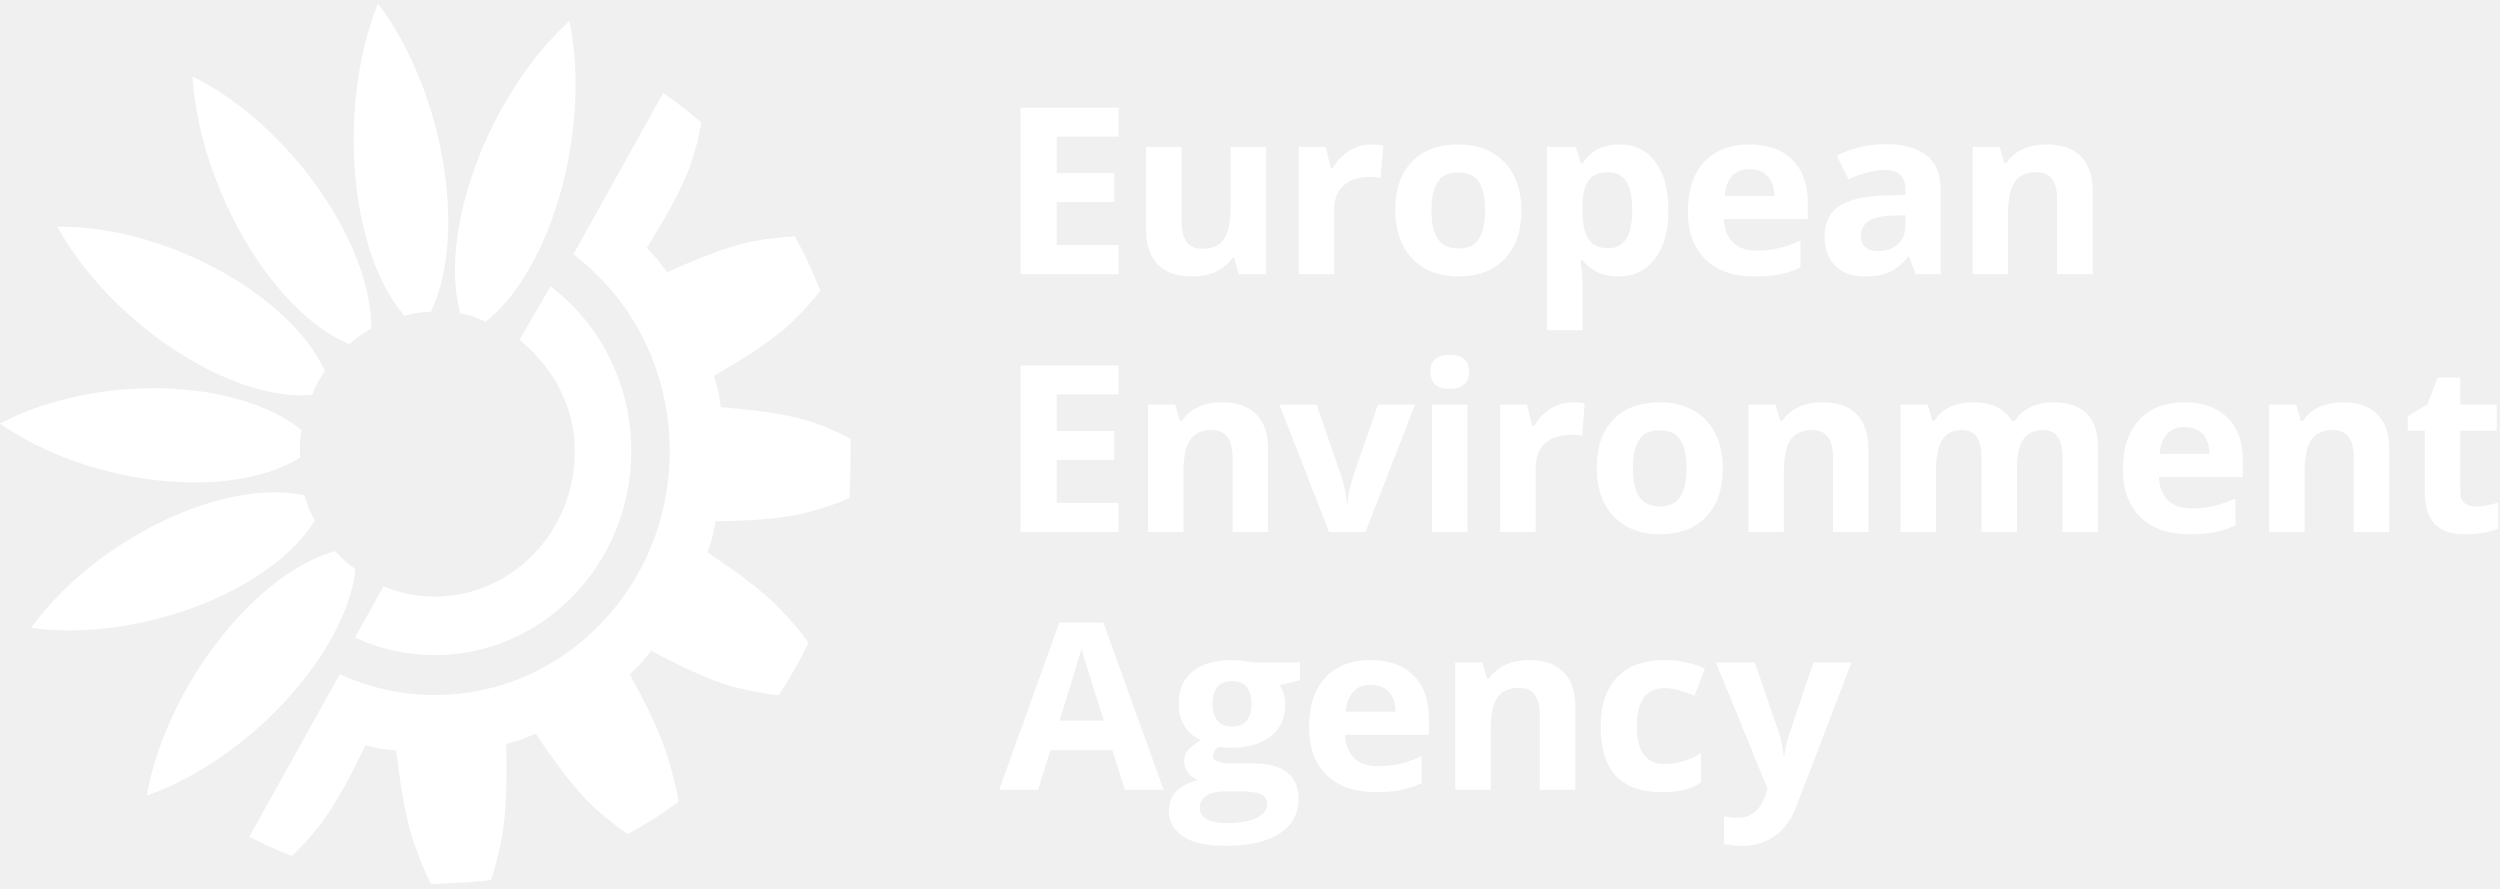
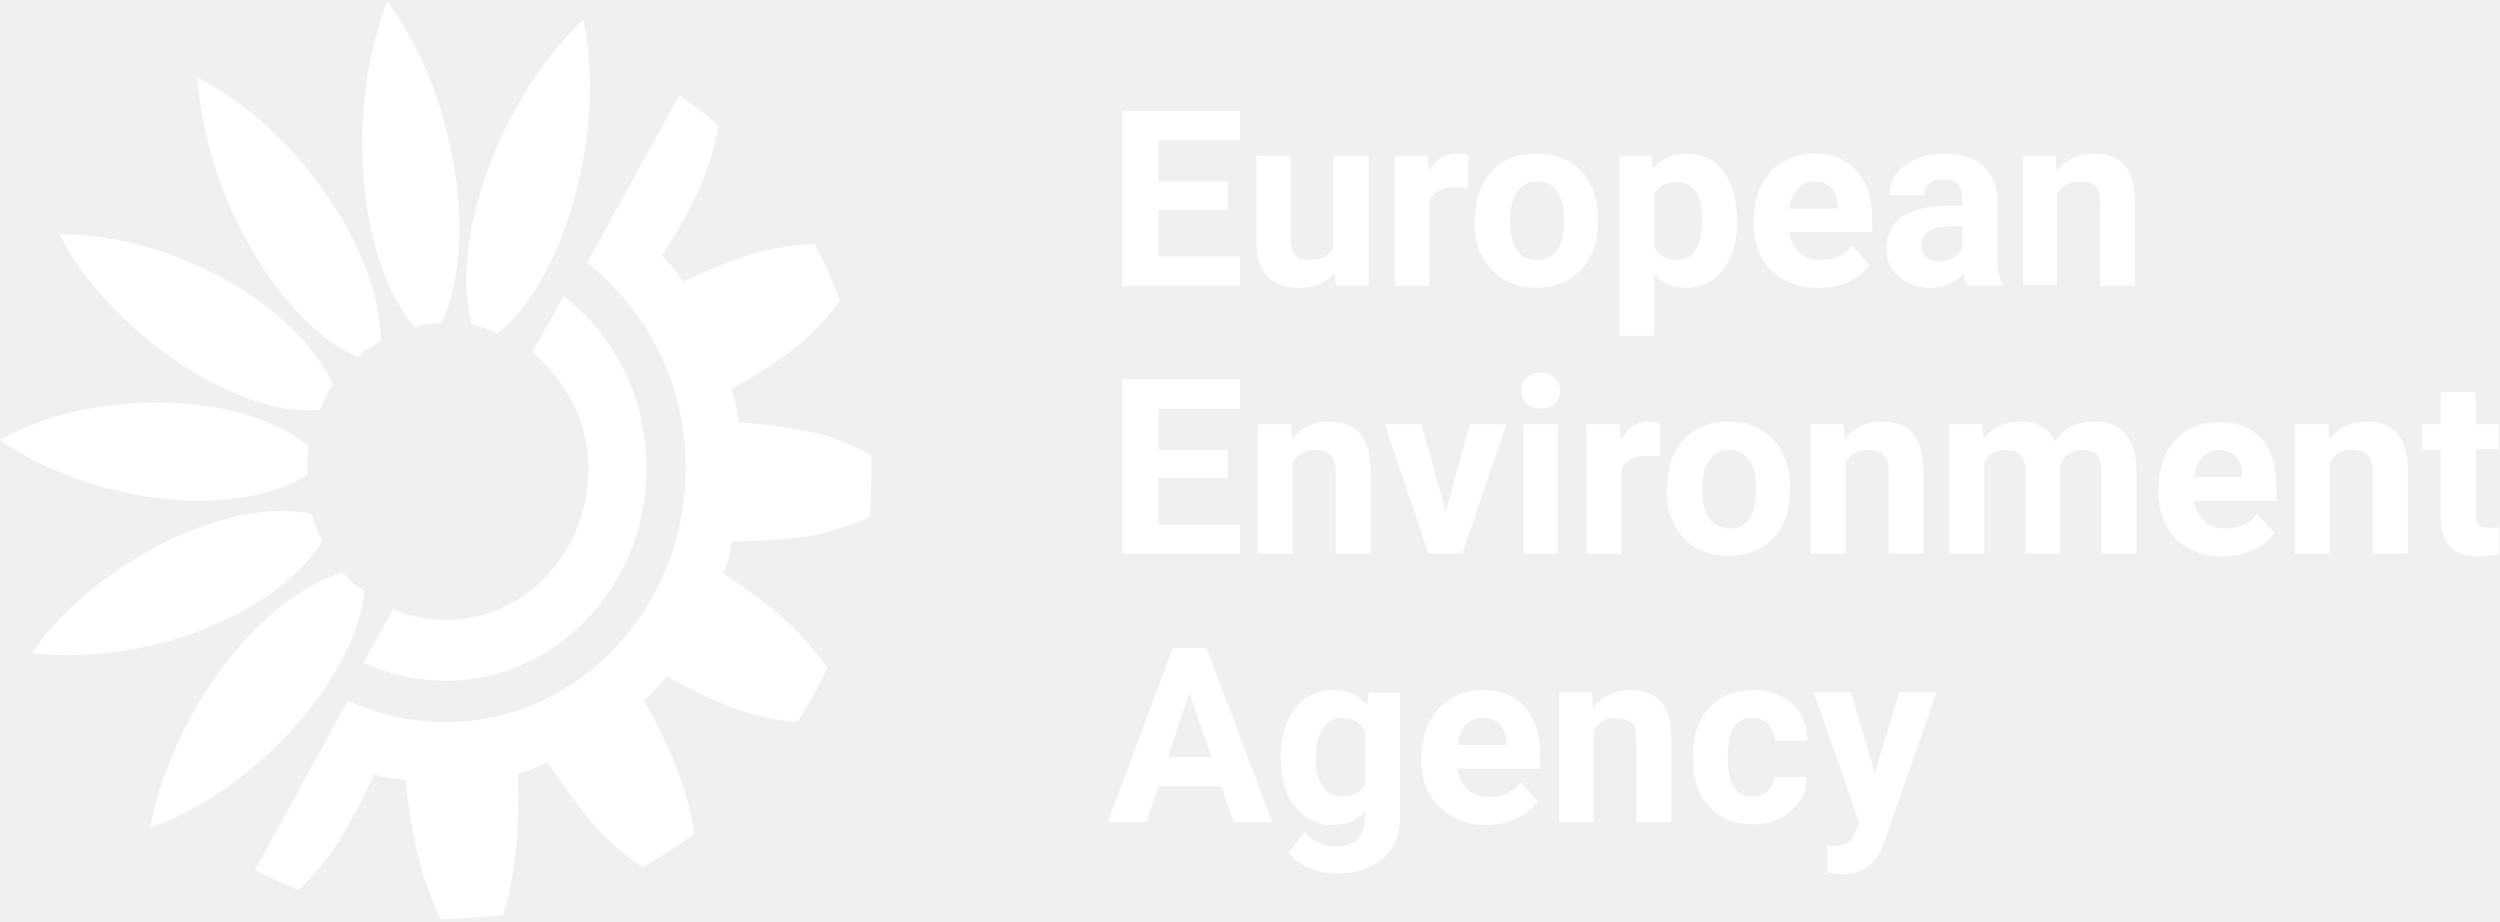
- <svg xmlns="http://www.w3.org/2000/svg" width="349" height="124" viewBox="0 0 349 124" fill="none">
-   <path d="M88.128 62.98C88.128 55.374 85.274 48.223 80.09 42.845C79.071 41.789 77.985 40.828 76.844 39.961L72.544 47.443C77.039 51.162 80.251 56.551 80.251 62.98C80.251 74.191 71.495 83.282 60.688 83.282C58.159 83.282 55.749 82.775 53.531 81.868L49.555 89.012C53.016 90.61 56.79 91.456 60.688 91.456C75.818 91.456 88.128 78.681 88.128 62.98L88.128 62.98Z" fill="#FFFFFF" />
-   <path d="M80.346 11.1C80.313 8.496 80.072 6.01 79.64 3.718L79.491 2.941L78.925 3.471C77.226 5.061 75.574 6.923 74.015 9.005C65.91 19.837 61.781 34.334 64.198 43.469L64.271 43.738L64.53 43.79C65.049 43.895 65.524 44.019 65.977 44.169C66.511 44.346 67.036 44.556 67.545 44.8L67.786 44.916L67.992 44.748C75.324 38.82 80.519 24.671 80.346 11.1L80.346 11.1Z" fill="#FFFFFF" />
-   <path d="M53.222 1.14L52.76 0.512L52.479 1.245C51.631 3.452 50.942 5.881 50.432 8.46C47.774 21.898 50.249 36.793 56.309 43.875L56.489 44.087L56.746 44.012C57.259 43.873 57.736 43.765 58.205 43.69C58.759 43.604 59.322 43.55 59.879 43.536L60.144 43.528L60.258 43.285C64.31 34.604 62.94 19.529 57.003 7.44C55.864 5.116 54.592 2.995 53.222 1.14V1.14Z" fill="#FFFFFF" />
-   <path d="M33.636 14.94C31.624 13.379 29.581 12.062 27.562 11.026L26.879 10.676L26.939 11.462C27.12 13.831 27.537 16.324 28.179 18.872C31.523 32.142 40.087 44.366 48.543 47.942L48.79 48.044L48.993 47.862C49.391 47.499 49.77 47.187 50.159 46.906C50.618 46.573 51.103 46.267 51.599 45.997L51.83 45.87V45.595C51.766 35.955 44.114 23.062 33.636 14.94L33.636 14.94Z" fill="#FFFFFF" />
-   <path d="M12.656 38.412C21.309 48.781 34.197 55.817 43.306 55.142L43.571 55.12L43.675 54.864C43.875 54.355 44.086 53.9 44.314 53.47C44.584 52.963 44.888 52.464 45.215 51.996L45.37 51.776L45.254 51.531C41.088 42.913 28.734 34.858 15.873 32.381C13.407 31.907 11.015 31.662 8.759 31.656H7.996L8.386 32.337C9.56 34.375 10.996 36.422 12.656 38.412L12.656 38.412Z" fill="#FFFFFF" />
-   <path d="M41.672 64.006L41.905 63.863L41.885 63.59C41.85 63.039 41.844 62.535 41.866 62.042C41.891 61.463 41.952 60.882 42.046 60.307L42.091 60.039L41.882 59.874C34.476 54.056 19.962 52.501 7.374 56.177C4.957 56.882 2.708 57.761 0.684 58.794L0 59.141L0.639 59.574C2.556 60.865 4.717 62.039 7.057 63.064C19.234 68.393 33.794 68.791 41.672 64.006H41.672Z" fill="#FFFFFF" />
-   <path d="M43.813 72.882L43.957 72.65L43.825 72.411C43.559 71.935 43.34 71.486 43.148 71.034C42.926 70.501 42.731 69.95 42.572 69.393L42.496 69.132L42.24 69.08C33.116 67.262 19.438 72.526 9.712 81.601C7.846 83.343 6.2 85.165 4.827 87.017L4.359 87.645L5.119 87.736C7.39 88.017 9.83 88.078 12.363 87.924C25.555 87.116 38.782 80.789 43.813 72.882L43.813 72.882Z" fill="#FFFFFF" />
-   <path d="M48.205 78.355C47.779 77.979 47.366 77.574 46.988 77.147L46.811 76.945L46.557 77.02C37.597 79.573 27.573 90.571 22.717 103.175C21.786 105.595 21.086 107.982 20.644 110.274L20.492 111.048L21.212 110.784C23.368 109.993 25.58 108.93 27.787 107.629C39.278 100.85 48.446 89.11 49.588 79.708L49.623 79.433L49.398 79.281C48.958 78.975 48.565 78.67 48.205 78.355L48.205 78.355Z" fill="#FFFFFF" />
-   <path d="M112.667 71.536C114.736 70.985 116.839 70.31 118.547 69.544C118.773 67.386 118.757 61.849 118.738 61.23C117.089 60.399 115.178 59.524 113.188 58.869C109.528 57.671 104.269 57.131 100.633 56.841C100.177 53.871 100.487 55.447 99.684 52.441C102.921 50.588 107.529 47.83 110.385 45.124C111.972 43.623 113.343 42.101 114.508 40.59C113.492 37.967 112.313 35.433 110.965 33.008C109.127 33.08 107.177 33.294 105.116 33.689C101.34 34.415 96.457 36.502 93.116 38.015C91.366 35.615 92.354 36.857 90.285 34.592C92.306 31.378 95.124 26.697 96.423 22.916C97.141 20.826 97.568 19.008 97.912 17.109C96.216 15.633 94.439 14.255 92.585 12.98L80.041 35.504C81.392 36.529 82.683 37.659 83.888 38.907C90.082 45.337 93.496 53.886 93.496 62.979C93.496 72.071 90.082 80.622 83.888 87.05C77.691 93.479 69.456 97.022 60.693 97.022C56.049 97.022 51.557 96.013 47.431 94.118L34.805 116.814C36.735 117.818 38.725 118.712 40.768 119.491C42.028 118.282 43.278 116.907 44.508 115.362C46.947 112.29 49.405 107.425 51.028 104.036C53.854 104.708 52.328 104.414 55.315 104.771C55.758 108.576 56.491 114.054 57.839 117.814C58.539 119.766 59.326 121.806 60.172 123.411C60.344 123.411 65.989 123.218 68.561 122.855C69.139 121.15 69.639 119.031 70.028 117.028C70.794 113.125 70.765 107.634 70.664 103.854C73.464 103.07 71.984 103.554 74.784 102.415C76.896 105.56 80.019 110.034 82.911 112.698C84.445 114.114 86.147 115.411 87.653 116.43C90.117 115.092 92.483 113.584 94.726 111.905C94.464 110.079 93.892 108.069 93.319 106.066C92.23 102.245 89.718 97.416 87.921 94.124C90.038 92.071 88.949 93.217 90.905 90.848C94.195 92.594 98.975 95.025 102.733 95.967C104.778 96.48 106.887 96.885 108.713 97.047C110.256 94.713 111.648 92.262 112.864 89.705C111.793 88.187 110.366 86.564 108.921 85.038C106.232 82.198 101.835 79.156 98.757 77.129C99.696 74.283 99.254 75.825 99.908 72.781C103.603 72.718 108.921 72.533 112.667 71.536L112.667 71.536Z" fill="#FFFFFF" />
-   <path d="M162.44 110.258L154.03 86.918H147.873L139.492 110.258H144.915L146.64 104.725H155.294L157.016 110.258H162.44H162.44ZM147.904 100.594C149.594 95.239 150.615 91.885 150.974 90.528C151.062 90.91 151.204 91.43 151.404 92.086C151.607 92.743 152.502 95.58 154.092 100.594H147.904ZM175.155 92.483C174.96 92.442 174.513 92.375 173.814 92.285C173.114 92.194 172.51 92.148 172.005 92.148C169.61 92.148 167.769 92.681 166.481 93.74C165.193 94.8 164.548 96.297 164.548 98.239C164.548 99.448 164.826 100.497 165.383 101.387C165.943 102.279 166.695 102.925 167.651 103.329C166.892 103.762 166.313 104.205 165.912 104.652C165.513 105.104 165.31 105.67 165.31 106.347C165.31 106.889 165.501 107.401 165.879 107.88C166.259 108.363 166.703 108.71 167.212 108.924C165.89 109.23 164.89 109.744 164.207 110.465C163.526 111.185 163.185 112.084 163.185 113.151C163.185 114.708 163.852 115.919 165.19 116.784C166.529 117.647 168.462 118.082 170.995 118.082C174.31 118.082 176.851 117.509 178.622 116.363C180.392 115.22 181.278 113.606 181.278 111.531C181.278 109.908 180.755 108.679 179.711 107.842C178.664 107.004 177.145 106.586 175.155 106.586H172.067C170.249 106.586 169.34 106.236 169.34 105.536C169.34 105.071 169.594 104.647 170.103 104.266L170.834 104.343L171.726 104.393C174.139 104.393 176.029 103.861 177.386 102.795C178.746 101.729 179.426 100.244 179.426 98.337C179.426 97.348 179.167 96.459 178.645 95.663L181.489 94.947V92.483H175.155H175.155ZM168.389 111.11C169.002 110.688 169.762 110.481 170.673 110.481H173.238C174.482 110.481 175.402 110.608 175.996 110.863C176.595 111.117 176.891 111.578 176.891 112.247C176.891 113.074 176.39 113.724 175.38 114.201C174.374 114.677 172.982 114.916 171.208 114.916C170.027 114.916 169.11 114.727 168.456 114.343C167.8 113.963 167.471 113.439 167.471 112.77C167.471 112.084 167.778 111.528 168.389 111.11H168.389ZM172.005 95.091C173.801 95.091 174.699 96.161 174.699 98.302C174.699 99.268 174.482 100.029 174.048 100.594C173.615 101.153 172.934 101.436 172.005 101.436C171.084 101.436 170.398 101.153 169.948 100.594C169.5 100.029 169.273 99.268 169.273 98.302C169.273 96.161 170.185 95.091 172.005 95.091ZM193.872 96.577C194.488 97.23 194.807 98.153 194.829 99.351H187.878C187.965 98.153 188.306 97.23 188.902 96.577C189.499 95.927 190.323 95.599 191.373 95.599C192.423 95.599 193.254 95.927 193.872 96.577ZM195.674 110.267C196.661 110.06 197.585 109.744 198.451 109.321V105.567C197.393 106.056 196.374 106.412 195.4 106.632C194.424 106.855 193.391 106.966 192.296 106.966C190.887 106.966 189.797 106.58 189.015 105.809C188.237 105.034 187.819 103.957 187.765 102.579H199.476V100.225C199.476 97.704 198.763 95.728 197.331 94.298C195.902 92.864 193.906 92.148 191.337 92.148C188.654 92.148 186.551 92.963 185.029 94.588C183.507 96.218 182.748 98.519 182.748 101.498C182.748 104.393 183.57 106.629 185.215 108.208C186.86 109.787 189.144 110.578 192.071 110.578C193.489 110.578 194.689 110.473 195.674 110.267ZM219.913 98.668C219.913 96.558 219.367 94.945 218.272 93.826C217.177 92.709 215.576 92.148 213.463 92.148C212.228 92.148 211.129 92.371 210.159 92.808C209.188 93.251 208.43 93.897 207.876 94.756H207.601L206.936 92.483H203.15V110.258H208.104V101.894C208.104 99.797 208.414 98.296 209.03 97.388C209.648 96.481 210.648 96.029 212.036 96.029C213.052 96.029 213.795 96.351 214.26 96.993C214.726 97.632 214.96 98.593 214.96 99.878V110.258H219.913V98.668ZM235.023 110.289C235.842 110.101 236.652 109.754 237.452 109.258V105.109C236.639 105.638 235.83 106.029 235.017 106.277C234.202 106.523 233.32 106.651 232.367 106.651C229.789 106.651 228.502 104.911 228.502 101.436C228.502 97.853 229.789 96.059 232.367 96.059C233.039 96.059 233.709 96.159 234.384 96.354C235.054 96.552 235.778 96.803 236.56 97.109L238.021 93.359C236.354 92.553 234.469 92.148 232.367 92.148C229.499 92.148 227.297 92.947 225.76 94.542C224.222 96.137 223.453 98.445 223.453 101.467C223.453 107.539 226.279 110.578 231.928 110.578C233.174 110.578 234.207 110.481 235.023 110.289ZM246.756 110.131L246.466 111.005C246.095 112.063 245.585 112.858 244.93 113.383C244.276 113.906 243.508 114.17 242.63 114.17C241.929 114.17 241.277 114.101 240.682 113.963V117.812C241.504 117.991 242.346 118.082 243.199 118.082C244.943 118.082 246.468 117.619 247.772 116.697C249.078 115.774 250.08 114.386 250.783 112.531L258.467 92.483H253.156L249.793 102.486C249.449 103.448 249.215 104.476 249.097 105.567H248.999C248.892 104.381 248.689 103.354 248.399 102.486L244.972 92.483H239.546L246.756 110.131L246.756 110.131Z" fill="#FFFFFF" />
-   <path d="M156.156 70.199H147.518V64.207H155.556V60.166H147.518V55.061H156.156V51.023H142.48V74.268H156.156V70.199ZM177.026 62.681C177.026 60.571 176.48 58.957 175.385 57.836C174.293 56.719 172.689 56.162 170.579 56.162C169.343 56.162 168.241 56.381 167.274 56.821C166.304 57.26 165.542 57.907 164.992 58.769H164.714L164.049 56.496H160.266V74.268H165.217V65.907C165.217 63.807 165.527 62.306 166.144 61.397C166.76 60.493 167.764 60.037 169.149 60.037C170.168 60.037 170.908 60.359 171.373 61.002C171.839 61.642 172.073 62.606 172.073 63.888V74.268H177.026V62.68V62.681ZM190.614 74.268L197.532 56.496H192.353L188.862 66.623C188.427 68.031 188.185 69.246 188.131 70.263H188.033C187.934 69.119 187.69 67.904 187.301 66.623L183.794 56.496H178.612L185.531 74.268H190.614ZM202.386 54.284C203.284 54.284 203.958 54.074 204.407 53.656C204.857 53.237 205.08 52.653 205.08 51.899C205.08 50.32 204.183 49.531 202.386 49.531C200.588 49.531 199.687 50.32 199.687 51.899C199.687 53.488 200.588 54.284 202.386 54.284L202.386 54.284ZM204.852 56.496H199.898V74.271H204.852V56.496ZM216.435 57.075C215.477 57.684 214.715 58.486 214.152 59.483H213.907L213.176 56.496H209.424V74.268H214.38V65.222C214.38 63.791 214.82 62.68 215.705 61.884C216.584 61.088 217.817 60.692 219.399 60.692C219.972 60.692 220.459 60.744 220.861 60.849L221.234 56.303C220.788 56.207 220.231 56.162 219.561 56.162C218.434 56.162 217.394 56.464 216.435 57.075V57.075ZM228.829 61.383C229.412 60.51 230.363 60.072 231.686 60.072C233.017 60.072 233.977 60.513 234.562 61.392C235.147 62.271 235.438 63.59 235.438 65.35C235.438 67.121 235.147 68.453 234.568 69.348C233.988 70.246 233.04 70.692 231.717 70.692C230.386 70.692 229.428 70.243 228.837 69.342C228.247 68.439 227.951 67.108 227.951 65.35C227.951 63.581 228.244 62.259 228.829 61.383ZM239.434 60.469C238.719 59.081 237.697 58.017 236.365 57.273C235.033 56.532 233.495 56.162 231.753 56.162C228.947 56.162 226.771 56.967 225.224 58.576C223.673 60.187 222.9 62.444 222.9 65.35C222.9 67.216 223.259 68.849 223.971 70.246C224.686 71.645 225.711 72.72 227.042 73.466C228.374 74.213 229.912 74.588 231.655 74.588C234.435 74.588 236.608 73.77 238.168 72.138C239.726 70.505 240.506 68.245 240.506 65.35C240.506 63.485 240.148 61.855 239.434 60.469V60.469ZM260.839 62.68C260.839 60.571 260.291 58.957 259.197 57.836C258.106 56.719 256.502 56.162 254.391 56.162C253.155 56.162 252.053 56.381 251.085 56.821C250.117 57.26 249.356 57.907 248.805 58.769H248.526L247.862 56.496H244.077V74.268H249.028V65.907C249.028 63.807 249.339 62.306 249.956 61.397C250.573 60.493 251.575 60.037 252.961 60.037C253.977 60.037 254.72 60.359 255.185 61.002C255.65 61.642 255.885 62.606 255.885 63.888V74.268H260.839V62.68L260.839 62.68ZM281.569 65.35C281.569 63.507 281.87 62.16 282.47 61.31C283.072 60.463 283.98 60.037 285.191 60.037C286.134 60.037 286.824 60.359 287.263 61.002C287.701 61.642 287.921 62.606 287.921 63.888V74.268H292.891V62.681C292.891 60.4 292.364 58.744 291.307 57.71C290.249 56.678 288.694 56.162 286.637 56.162C285.447 56.162 284.378 56.386 283.429 56.843C282.484 57.301 281.766 57.942 281.277 58.769H280.838C279.877 57.028 278.036 56.162 275.318 56.162C274.125 56.162 273.069 56.391 272.152 56.852C271.23 57.312 270.526 57.951 270.039 58.769H269.763L269.096 56.496H265.311V74.268H270.266V65.907C270.266 63.819 270.554 62.317 271.127 61.408C271.699 60.496 272.62 60.037 273.889 60.037C274.831 60.037 275.521 60.359 275.96 61.002C276.397 61.642 276.616 62.606 276.616 63.888V74.268H281.569V65.35V65.35ZM307.489 60.587C308.105 61.24 308.424 62.166 308.446 63.361H301.497C301.582 62.166 301.924 61.24 302.519 60.587C303.116 59.937 303.939 59.611 304.989 59.611C306.039 59.611 306.872 59.937 307.489 60.587H307.489ZM309.292 74.277C310.28 74.07 311.203 73.754 312.068 73.331V69.579C311.009 70.065 309.991 70.422 309.017 70.645C308.041 70.868 307.007 70.979 305.913 70.979C304.505 70.979 303.414 70.593 302.632 69.817C301.854 69.043 301.436 67.969 301.384 66.591H313.095V64.238C313.095 61.714 312.38 59.737 310.95 58.307C309.52 56.876 307.523 56.162 304.958 56.162C302.271 56.162 300.168 56.973 298.646 58.601C297.124 60.227 296.364 62.53 296.364 65.507C296.364 68.403 297.188 70.638 298.832 72.218C300.478 73.797 302.763 74.588 305.688 74.588C307.106 74.588 308.308 74.486 309.292 74.277V74.277ZM333.531 62.681C333.531 60.571 332.983 58.957 331.889 57.836C330.794 56.719 329.193 56.162 327.081 56.162C325.846 56.162 324.746 56.381 323.778 56.821C322.807 57.26 322.047 57.907 321.493 58.769H321.219L320.553 56.496H316.767V74.268H321.721V65.907C321.721 63.807 322.031 62.306 322.647 61.398C323.265 60.493 324.268 60.037 325.654 60.037C326.669 60.037 327.412 60.359 327.878 61.002C328.343 61.642 328.576 62.606 328.576 63.888V74.268H333.532V62.681L333.531 62.681ZM344.049 70.23C343.655 69.902 343.458 69.394 343.458 68.703V60.135H348.541V56.496H343.458V52.711H340.292L338.86 56.461L336.132 58.084V60.135H338.503V68.703C338.503 70.667 338.956 72.138 339.861 73.117C340.762 74.098 342.206 74.588 344.189 74.588C345.986 74.588 347.5 74.318 348.735 73.775V70.168C347.523 70.539 346.483 70.722 345.618 70.722C344.967 70.722 344.446 70.558 344.049 70.23V70.23Z" fill="#FFFFFF" />
-   <path d="M156.156 34.202H147.518V28.21H155.556V24.169H147.518V19.066H156.156V15.027H142.48V38.273H156.156V34.202ZM176.751 38.273V20.499H171.797V28.86C171.797 30.961 171.49 32.463 170.874 33.367C170.257 34.275 169.253 34.727 167.868 34.727C166.849 34.727 166.109 34.408 165.645 33.766C165.18 33.125 164.945 32.163 164.945 30.88V20.499H159.991V32.088C159.991 34.188 160.532 35.794 161.614 36.913C162.699 38.034 164.306 38.591 166.438 38.591C167.685 38.591 168.795 38.365 169.769 37.916C170.744 37.464 171.496 36.827 172.025 36H172.284L172.951 38.273H176.751L176.751 38.273ZM188.314 21.079C187.355 21.689 186.592 22.491 186.029 23.488H185.787L185.055 20.499H181.304V38.273H186.257V29.226C186.257 27.796 186.698 26.684 187.58 25.888C188.463 25.093 189.696 24.695 191.275 24.695C191.85 24.695 192.338 24.749 192.741 24.854L193.113 20.307C192.666 20.212 192.111 20.165 191.44 20.165C190.313 20.165 189.27 20.468 188.314 21.079L188.314 21.079ZM200.706 25.386C201.291 24.513 202.243 24.077 203.565 24.077C204.898 24.077 205.856 24.517 206.441 25.395C207.027 26.275 207.318 27.595 207.318 29.353C207.318 31.125 207.027 32.457 206.447 33.351C205.869 34.249 204.921 34.695 203.597 34.695C202.265 34.695 201.307 34.246 200.715 33.345C200.123 32.444 199.828 31.113 199.828 29.353C199.828 27.586 200.123 26.262 200.706 25.386ZM211.313 24.472C210.598 23.085 209.576 22.02 208.245 21.278C206.912 20.537 205.375 20.165 203.632 20.165C200.826 20.165 198.649 20.97 197.101 22.581C195.552 24.191 194.781 26.449 194.781 29.353C194.781 31.221 195.138 32.852 195.849 34.249C196.565 35.648 197.59 36.723 198.921 37.469C200.253 38.216 201.791 38.591 203.534 38.591C206.315 38.591 208.488 37.777 210.045 36.141C211.605 34.51 212.385 32.249 212.385 29.353C212.385 27.488 212.028 25.86 211.313 24.472V24.472ZM229.631 37.496C230.681 36.764 231.489 35.698 232.06 34.298C232.626 32.899 232.91 31.253 232.91 29.353C232.91 26.471 232.306 24.218 231.092 22.596C229.881 20.976 228.199 20.165 226.058 20.165C223.785 20.165 222.069 21.044 220.909 22.804H220.681L219.984 20.499H215.954V46.095H220.909V38.894C220.909 38.659 220.823 37.802 220.65 36.318H220.909C222.123 37.833 223.794 38.591 225.928 38.591C227.346 38.591 228.581 38.226 229.631 37.496V37.496ZM227.039 25.355C227.586 26.229 227.861 27.541 227.861 29.291C227.861 32.874 226.752 34.664 224.53 34.664C223.275 34.664 222.358 34.249 221.779 33.422C221.199 32.599 220.909 31.23 220.909 29.323V28.796C220.931 27.102 221.225 25.885 221.788 25.147C222.348 24.411 223.243 24.042 224.467 24.042C225.635 24.042 226.495 24.482 227.039 25.355L227.039 25.355ZM246.757 24.594C247.375 25.245 247.694 26.169 247.713 27.364H240.762C240.847 26.169 241.19 25.245 241.787 24.594C242.383 23.94 243.205 23.615 244.255 23.615C245.305 23.615 246.137 23.94 246.757 24.594H246.757ZM248.557 38.282C249.545 38.075 250.468 37.758 251.335 37.334V33.584C250.275 34.07 249.256 34.425 248.282 34.648C247.308 34.871 246.274 34.982 245.183 34.982C243.775 34.982 242.68 34.597 241.901 33.823C241.12 33.048 240.703 31.973 240.649 30.595H252.36V28.242C252.36 25.717 251.645 23.743 250.215 22.311C248.785 20.881 246.79 20.165 244.223 20.165C241.538 20.165 239.434 20.976 237.913 22.606C236.391 24.231 235.631 26.535 235.631 29.512C235.631 32.406 236.453 34.643 238.099 36.223C239.743 37.802 242.031 38.591 244.955 38.591C246.371 38.591 247.574 38.489 248.557 38.282H248.557ZM270.908 38.273V26.43C270.908 24.309 270.259 22.73 268.959 21.692C267.663 20.651 265.792 20.13 263.357 20.13C260.813 20.13 258.494 20.667 256.406 21.738L258.045 25.016C260.006 24.154 261.711 23.727 263.161 23.727C265.046 23.727 265.989 24.628 265.989 26.43V27.207L262.837 27.303C260.121 27.4 258.086 27.894 256.738 28.79C255.391 29.684 254.717 31.075 254.717 32.965C254.717 34.764 255.218 36.154 256.22 37.13C257.22 38.105 258.593 38.591 260.335 38.591C261.756 38.591 262.904 38.394 263.786 37.993C264.669 37.598 265.527 36.885 266.363 35.857H266.492L267.451 38.273H270.908L270.908 38.273ZM265.989 31.499C265.989 32.571 265.643 33.43 264.958 34.077C264.269 34.723 263.351 35.045 262.206 35.045C260.602 35.045 259.801 34.361 259.801 32.995C259.801 32.042 260.152 31.332 260.854 30.865C261.56 30.397 262.632 30.143 264.072 30.1L265.989 30.038V31.499H265.989ZM292.132 26.684C292.132 24.576 291.585 22.962 290.49 21.84C289.399 20.722 287.796 20.165 285.686 20.165C284.448 20.165 283.347 20.385 282.379 20.824C281.411 21.265 280.649 21.912 280.099 22.772H279.819L279.155 20.499H275.372V38.273H280.323V29.912C280.323 27.811 280.632 26.309 281.25 25.402C281.867 24.497 282.869 24.042 284.254 24.042C285.273 24.042 286.015 24.364 286.48 25.006C286.944 25.646 287.178 26.609 287.178 27.892V38.273H292.132V26.684V26.684Z" fill="#FFFFFF" />
+ <svg xmlns="http://www.w3.org/2000/svg" version="1.2" viewBox="0 0 350 129" width="350" height="129">
+   <style>.a{fill:#fff}</style>
+   <path class="a" d="m62.4 95.3c-4.1 0-7.9-0.9-11.5-2.5l4.1-7.5c2.3 1 4.8 1.5 7.4 1.5 11.1 0 20-9.5 20-21.2 0-6.7-3.3-12.4-7.9-16.3l4.4-7.8c1.2 0.9 2.3 1.9 3.4 3 5.3 5.6 8.2 13.1 8.2 21.1 0 16.4-12.6 29.7-28.1 29.7z" />
+   <path class="a" d="m69.9 46.5l-0.2 0.2-0.3-0.1c-0.5-0.3-1-0.5-1.6-0.7q-0.7-0.2-1.5-0.4l-0.2-0.1-0.1-0.3c-2.5-9.5 1.8-24.7 10.1-36 1.6-2.2 3.3-4.1 5-5.8l0.6-0.5 0.1 0.8q0.7 3.6 0.8 7.7c0.1 14.2-5.2 29-12.7 35.2z" />
+   <path class="a" d="m58.6 7.5c6.1 12.6 7.5 28.4 3.3 37.5l-0.1 0.2h-0.3c-0.5 0.1-1.1 0.1-1.7 0.2q-0.7 0.1-1.5 0.4h-0.3l-0.1-0.2c-6.3-7.4-8.8-23-6.1-37 0.6-2.7 1.3-5.3 2.1-7.6l0.3-0.8 0.5 0.7c1.4 1.9 2.7 4.2 3.9 6.6z" />
+   <path class="a" d="m53.3 47.4v0.3l-0.2 0.1q-0.8 0.5-1.5 1-0.7 0.4-1.2 1l-0.2 0.2-0.3-0.1c-8.7-3.8-17.5-16.6-20.9-30.4q-1-4.1-1.3-7.8l-0.1-0.8 0.7 0.3c2.1 1.1 4.2 2.5 6.3 4.1 10.7 8.5 18.6 22 18.7 32.1z" />
+   <path class="a" d="m8.7 33.5l-0.4-0.7h0.8c2.2 0 4.7 0.3 7.3 0.8 13.2 2.5 25.9 11 30.1 20l0.1 0.2-0.1 0.2c-0.4 0.5-0.7 1.1-0.9 1.6q-0.4 0.7-0.7 1.5l-0.1 0.2-0.3 0.1c-9.4 0.7-22.6-6.7-31.5-17.5-1.7-2.1-3.2-4.2-4.3-6.4z" />
+   <path class="a" d="m7.2 65.6c-2.4-1-4.6-2.3-6.6-3.6l-0.6-0.5 0.7-0.3c2-1.1 4.4-2 6.8-2.8 13-3.8 27.9-2.2 35.5 3.9l0.2 0.2v0.3c-0.1 0.6-0.2 1.2-0.2 1.8q0 0.8 0 1.6l0.1 0.3-0.3 0.1c-8.1 5-23 4.6-35.6-1z" />
+   <path class="a" d="m12.7 91.6q-3.9 0.3-7.4-0.1l-0.8-0.1 0.5-0.7c1.4-2 3.1-3.9 5-5.7 10-9.4 24-15 33.4-13.1l0.2 0.1 0.1 0.3q0.3 0.8 0.6 1.7c0.2 0.5 0.4 0.9 0.7 1.4l0.1 0.3-0.1 0.2c-5.2 8.3-18.7 14.9-32.3 15.7z" />
+   <path class="a" d="m50.8 82.6l0.2 0.2v0.3c-1.2 9.8-10.6 22.1-22.4 29.2-2.3 1.3-4.6 2.5-6.8 3.3l-0.7 0.3 0.1-0.9c0.5-2.4 1.2-4.9 2.2-7.4 4.9-13.2 15.2-24.7 24.4-27.4h0.3l0.2 0.2q0.6 0.7 1.2 1.3c0.4 0.3 0.8 0.6 1.3 0.9z" />
+   <path class="a" d="m102.5 75.8c-0.7 3.2-0.2 1.5-1.2 4.5 3.2 2.1 7.7 5.3 10.5 8.3 1.5 1.6 2.9 3.3 4 4.9q-1.8 4-4.2 7.6c-1.9-0.1-4.1-0.6-6.2-1.1-3.9-1-8.8-3.5-12.1-5.3-2 2.4-0.9 1.2-3.1 3.4 1.9 3.4 4.4 8.5 5.6 12.5 0.6 2.1 1.1 4.2 1.4 6.1-2.3 1.7-4.7 3.3-7.2 4.7-1.6-1-3.4-2.4-4.9-3.9-3-2.8-6.2-7.5-8.4-10.8-2.9 1.2-1.3 0.8-4.2 1.6 0.1 3.9 0.1 9.7-0.7 13.8-0.3 2-0.8 4.3-1.4 6-2.7 0.4-8.5 0.6-8.7 0.6-0.8-1.6-1.6-3.8-2.3-5.8-1.4-4-2.2-9.7-2.6-13.7-3.1-0.4-1.5 0-4.4-0.8-1.7 3.6-4.2 8.7-6.7 11.9-1.3 1.6-2.6 3-3.9 4.3q-3.1-1.2-6.1-2.8l13-23.7c4.2 1.9 8.9 3 13.6 3 9 0 17.5-3.7 23.8-10.4 6.4-6.7 9.9-15.7 9.9-25.2 0-9.5-3.5-18.4-9.9-25.1q-1.8-2-3.9-3.6l12.9-23.5c1.9 1.3 3.7 2.7 5.5 4.3-0.4 2-0.8 3.8-1.6 6-1.3 4-4.2 8.9-6.3 12.2 2.2 2.4 1.2 1.1 2.9 3.6 3.5-1.6 8.5-3.8 12.4-4.5 2.1-0.5 4.1-0.7 6-0.7q2.1 3.8 3.6 7.9c-1.2 1.6-2.6 3.2-4.2 4.8-2.9 2.8-7.7 5.7-11 7.6 0.9 3.2 0.5 1.5 1 4.6 3.7 0.3 9.1 0.9 12.9 2.1 2 0.7 4 1.6 5.7 2.5 0 0.7 0 6.4-0.2 8.7-1.8 0.8-3.9 1.5-6.1 2.1-3.8 1.1-9.3 1.2-13.2 1.3z" />
+   <path class="a" d="m171.9 29.4h-9.7v6.5h11.4v4.1h-16.5v-24.5h16.5v4.1h-11.4v5.8h9.7z" />
+   <path class="a" d="m186.9 38.1q-1.8 2.2-5 2.2-2.9 0-4.5-1.6-1.5-1.7-1.5-5v-11.9h4.8v11.8q0 2.8 2.6 2.8 2.4 0 3.4-1.7v-12.9h4.9v18.2h-4.6z" />
+   <path class="a" d="m205.5 26.4q-1-0.2-1.7-0.2-2.8 0-3.7 1.9v11.9h-4.8v-18.2h4.6l0.1 2.2c1-1.7 2.4-2.5 4.1-2.5q0.8 0 1.5 0.2z" />
+   <path fill-rule="evenodd" class="a" d="m206.5 30.7q0-2.7 1-4.8 1.1-2.1 3-3.3c1.3-0.7 2.8-1.1 4.6-1.1 2.4 0 4.5 0.7 6 2.2 1.6 1.5 2.4 3.6 2.6 6.1v1.2q0 4.2-2.3 6.7c-1.6 1.7-3.7 2.6-6.3 2.6q-4 0-6.3-2.6c-1.6-1.6-2.4-3.9-2.4-6.8v-0.2zm4.9 0.4q0 2.6 1 3.9c0.6 1 1.6 1.4 2.8 1.4q1.7 0 2.8-1.3 1-1.4 1-4.3 0-2.6-1-4-1-1.4-2.8-1.4-1.8 0-2.8 1.4-1 1.4-1 4.3z" />
+   <path fill-rule="evenodd" class="a" d="m243.2 31.1q0 4.2-2 6.7c-1.3 1.7-3 2.5-5.1 2.5q-2.8 0-4.5-1.9v8.6h-4.9v-25.2h4.5l0.2 1.8q1.8-2.1 4.6-2.1 3.4 0 5.3 2.5 1.8 2.4 1.9 6.8zm-4.9-0.4c0-1.7-0.3-2.9-0.9-3.9-0.6-0.9-1.5-1.3-2.6-1.3-1.6 0-2.6 0.5-3.2 1.7v7.4q0.9 1.8 3.2 1.8c2.3 0 3.5-1.9 3.5-5.7z" />
+   <path fill-rule="evenodd" class="a" d="m254.6 40.3q-4 0-6.6-2.4c-1.6-1.6-2.5-3.8-2.5-6.5v-0.5q0-2.7 1.1-4.9 1-2.2 3-3.3 1.9-1.2 4.4-1.2 3.8 0 5.9 2.4 2.2 2.3 2.2 6.6v2h-11.6c0.1 1.2 0.6 2.1 1.4 2.9q1.2 1 3 1 2.8 0 4.4-2l2.4 2.7c-0.7 1-1.7 1.8-2.9 2.4-1.4 0.5-2.7 0.8-4.2 0.8zm-0.6-14.9q-1.4 0-2.3 1-1 1-1.2 2.8h6.8v-0.4q-0.1-1.6-0.9-2.5-0.9-0.9-2.4-0.9z" />
+   <path fill-rule="evenodd" class="a" d="m275.4 40c-0.2-0.4-0.4-1-0.5-1.7q-1.8 2-4.6 2-2.7 0-4.5-1.6-1.7-1.5-1.7-3.9 0-2.8 2.1-4.4 2.2-1.5 6.3-1.6h2.2v-1q0-1.3-0.6-2-0.7-0.7-2.1-0.7-1.2 0-1.9 0.6-0.7 0.5-0.7 1.6h-4.9q0-1.6 1-3 0.9-1.3 2.7-2c1.2-0.5 2.6-0.8 4-0.8q3.4 0 5.4 1.7c1.3 1.1 2 2.7 2 4.7v7.9c0 1.7 0.2 3 0.7 3.9v0.3zm-4-3.4c0.7 0 1.4-0.1 2-0.5q0.9-0.5 1.3-1.3v-3.1h-1.8q-3.7 0-3.9 2.5v0.3q0 0.9 0.7 1.5 0.5 0.6 1.7 0.6z" />
+   <path class="a" d="m287.8 21.8l0.1 2.1q2-2.4 5.3-2.4c1.9 0 3.3 0.5 4.3 1.7 0.9 1.1 1.4 2.8 1.4 5v11.8h-4.9v-11.6q0.1-1.6-0.6-2.3-0.7-0.7-2.3-0.7c-1.4 0-2.3 0.6-3.1 1.7v12.8h-4.8v-18.1h4.6z" />
+   <path class="a" d="m171.9 66.9h-9.7v6.6h11.4v4h-16.5v-24.4h16.5v4.1h-11.4v5.8h9.7z" />
+   <path class="a" d="m180.7 59.4l0.2 2.1q1.9-2.5 5.2-2.5c1.9 0 3.4 0.6 4.3 1.7 1 1.2 1.4 2.9 1.5 5.1v11.7h-4.9v-11.6q0-1.5-0.7-2.2-0.7-0.7-2.2-0.7c-1.4 0-2.4 0.5-3.1 1.7v12.8h-4.9v-18.1h4.6z" />
+   <path class="a" d="m202.4 71.6l3.4-12.2h5.1l-6.2 18.1h-4.7l-6.1-18.1h5.1z" />
+   <path class="a" d="m213 54.7c0-0.8 0.2-1.3 0.7-1.8 0.5-0.5 1.1-0.7 2-0.7q1.2 0 2 0.7 0.7 0.7 0.7 1.8 0 1.1-0.7 1.8-0.8 0.7-2 0.7-1.2 0-2-0.7-0.7-0.7-0.7-1.8zm0.3 4.7h4.8v18.1h-4.8z" />
+   <path class="a" d="m232.4 63.9q-1-0.1-1.8-0.1-2.7 0-3.6 1.9v11.8h-4.9v-18.1h4.6l0.2 2.2c0.9-1.7 2.3-2.6 4-2.6q0.8 0 1.5 0.3z" />
+   <path fill-rule="evenodd" class="a" d="m233.4 68.3q0-2.7 1-4.8 1.1-2.2 3-3.3c1.3-0.8 2.8-1.2 4.6-1.2 2.4 0 4.5 0.8 6 2.3 1.6 1.5 2.4 3.5 2.6 6.1v1.2q0 4.2-2.3 6.7c-1.6 1.7-3.7 2.5-6.3 2.5q-4 0-6.3-2.5c-1.6-1.7-2.4-4-2.4-6.8v-0.2zm4.9 0.3q0 2.6 1 4c0.6 0.9 1.6 1.4 2.8 1.4q1.7 0 2.8-1.3 1-1.4 0.9-4.4 0.1-2.5-0.9-3.9-1.1-1.4-2.9-1.4-1.7 0-2.7 1.4-1 1.3-1 4.2z" />
+   <path class="a" d="m258.1 59.4l0.2 2.1q1.9-2.5 5.2-2.5c1.9 0 3.4 0.6 4.3 1.7 1 1.2 1.4 2.9 1.5 5.1v11.7h-4.9v-11.6q0-1.5-0.7-2.2-0.7-0.7-2.2-0.7c-1.4 0-2.4 0.5-3.1 1.7v12.8h-4.9v-18.1h4.6z" />
+   <path class="a" d="m277.5 59.4l0.2 2q1.9-2.4 5.2-2.4 3.5 0 4.8 2.8 1.9-2.8 5.5-2.8 3 0 4.4 1.8 1.5 1.7 1.5 5.2v11.5h-4.9v-11.5q0-1.6-0.6-2.3-0.6-0.7-2.1-0.7-2.2 0-3.1 2.1v12.4h-4.8v-11.5q0-1.6-0.7-2.3-0.6-0.7-2.1-0.7-2.1 0-3 1.7v12.8h-4.9v-18.1z" />
+   <path fill-rule="evenodd" class="a" d="m311.2 77.9q-4 0-6.5-2.4c-1.7-1.7-2.5-3.9-2.5-6.6v-0.4q0-2.7 1-4.9 1.1-2.2 3.1-3.4 1.9-1.1 4.4-1.1 3.7 0 5.9 2.3 2.1 2.4 2.1 6.7v2h-11.6c0.2 1.1 0.7 2.1 1.5 2.8q1.1 1.1 3 1.1 2.8 0 4.4-2l2.4 2.6c-0.8 1.1-1.7 1.9-3 2.4-1.2 0.6-2.7 0.9-4.2 0.9zm-0.5-14.9q-1.5 0-2.4 1c-0.6 0.6-1 1.6-1.1 2.8h6.7v-0.4q0-1.6-0.9-2.5-0.8-0.9-2.3-0.9z" />
+   <path class="a" d="m326 59.4l0.1 2.1q2-2.5 5.2-2.5c1.9 0 3.4 0.6 4.3 1.7 1 1.2 1.5 2.9 1.5 5.1v11.7h-4.9v-11.6q0-1.5-0.7-2.2-0.7-0.7-2.2-0.7c-1.4 0-2.4 0.5-3.1 1.7v12.8h-4.9v-18.1h4.7z" />
+   <path class="a" d="m346.6 54.9v4.5h3.2v3.5h-3.2v9.1q0 1 0.4 1.5 0.4 0.4 1.5 0.4c0.5 0 1 0 1.4-0.1v3.7c-0.9 0.3-1.9 0.4-2.9 0.4q-5.1 0-5.3-5.1v-9.8h-2.6v-3.6h2.6v-4.5z" />
+   <path fill-rule="evenodd" class="a" d="m171 110.1h-8.8l-1.7 5h-5.4l9.1-24.4h4.7l9.2 24.4h-5.4zm-7.5-4.1h6.1l-3.1-9.1z" />
+   <path fill-rule="evenodd" class="a" d="m179.3 105.9q0-4.2 2-6.7c1.3-1.7 3.2-2.6 5.4-2.6q3 0 4.7 2.1l0.2-1.7h4.4v17.5q0 2.4-1.1 4.2-1.1 1.7-3.1 2.6c-1.3 0.7-2.8 1-4.6 1-1.4 0-2.6-0.3-3.9-0.8q-1.9-0.8-2.9-2.1l2.2-2.9q1.8 2 4.4 2c1.3 0 2.3-0.3 3-1q1.1-1 1.1-3v-0.9c-1.2 1.3-2.6 1.9-4.5 1.9-2.2 0-3.9-0.9-5.3-2.6q-2-2.5-2-6.8v-0.2zm4.9 0.3c0 1.7 0.3 3 1 3.9 0.6 0.9 1.5 1.4 2.7 1.4q2.3 0 3.2-1.6v-7.7q-1-1.6-3.2-1.7-1.7 0-2.7 1.5c-0.7 1-1 2.4-1 4.2z" />
+   <path fill-rule="evenodd" class="a" d="m208.1 115.5q-4 0-6.5-2.5c-1.7-1.6-2.6-3.8-2.6-6.5v-0.5q0-2.7 1.1-4.9 1.1-2.1 3-3.3 2-1.2 4.5-1.2 3.7 0 5.9 2.4 2.1 2.3 2.1 6.6v2h-11.6c0.2 1.2 0.7 2.2 1.4 2.9q1.2 1.1 3.1 1.1 2.8 0 4.4-2.1l2.4 2.7c-0.8 1-1.7 1.8-3 2.4-1.2 0.6-2.7 0.9-4.2 0.9zm-0.5-15q-1.5 0-2.4 1-0.9 1-1.1 2.8h6.8v-0.4q-0.1-1.6-0.9-2.5-0.9-0.9-2.4-0.9z" />
+   <path class="a" d="m222.9 97l0.1 2.1q2-2.5 5.2-2.5c2 0 3.4 0.6 4.4 1.7 0.9 1.1 1.4 2.8 1.4 5.1v11.7h-4.9v-11.6q0-1.6-0.6-2.2-0.7-0.7-2.3-0.8c-1.4 0-2.4 0.6-3.1 1.8v12.8h-4.8v-18.2h4.6z" />
+   <path class="a" d="m245.3 111.5q1.3 0 2.2-0.7 0.8-0.8 0.9-2h4.5c0 1.3-0.3 2.4-1 3.4q-1 1.5-2.7 2.4-1.7 0.8-3.8 0.8-3.9 0-6.1-2.5-2.3-2.4-2.3-6.8v-0.3q0-4.2 2.3-6.7 2.2-2.5 6.1-2.5 3.4 0 5.5 1.9c1.4 1.3 2.1 3 2.1 5.2h-4.5c-0.1-1-0.4-1.7-0.9-2.3q-0.9-0.9-2.3-0.9-1.7 0-2.5 1.2-0.9 1.3-0.9 4.1v0.4q0 2.9 0.9 4.1c0.5 0.8 1.3 1.2 2.5 1.2z" />
+   <path class="a" d="m262.5 108.2l3.4-11.3h5.2l-7.3 21-0.4 1c-1.1 2.3-2.9 3.5-5.4 3.5q-1.1 0-2.2-0.3v-3.7h0.8q1.3 0 2-0.4 0.7-0.4 1.1-1.4l0.6-1.5-6.4-18.2h5.2z" />
</svg>
